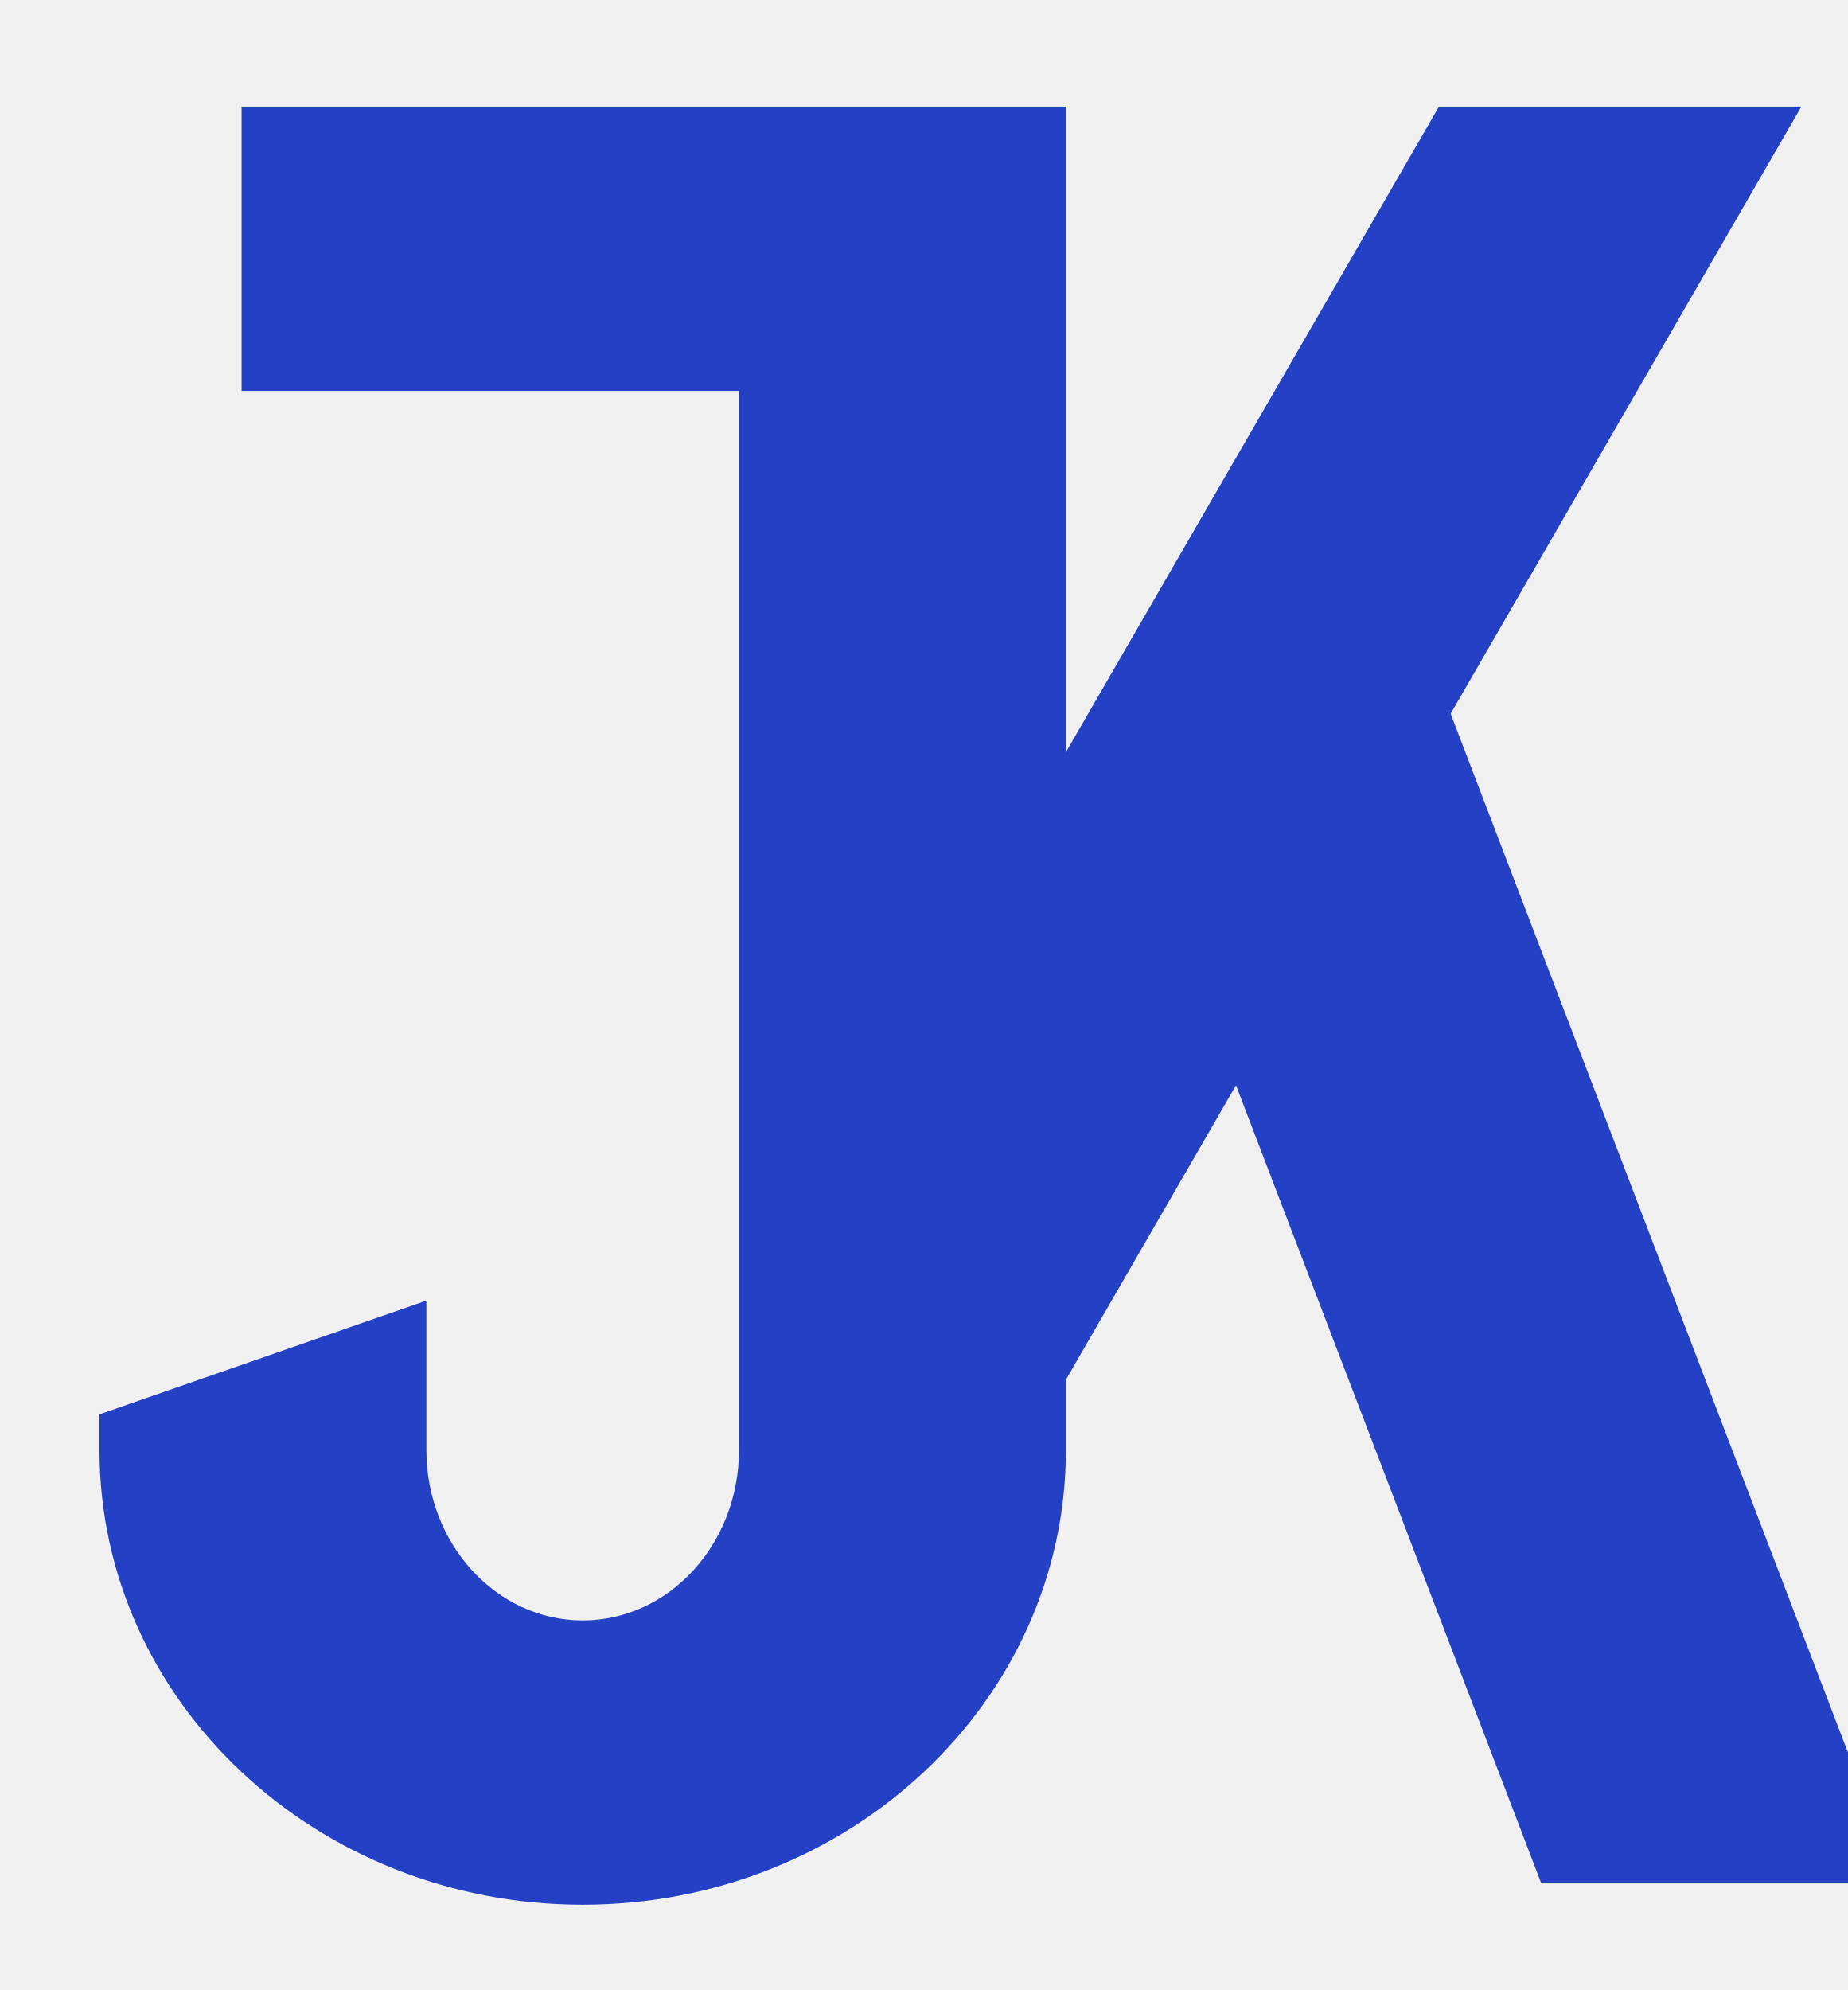
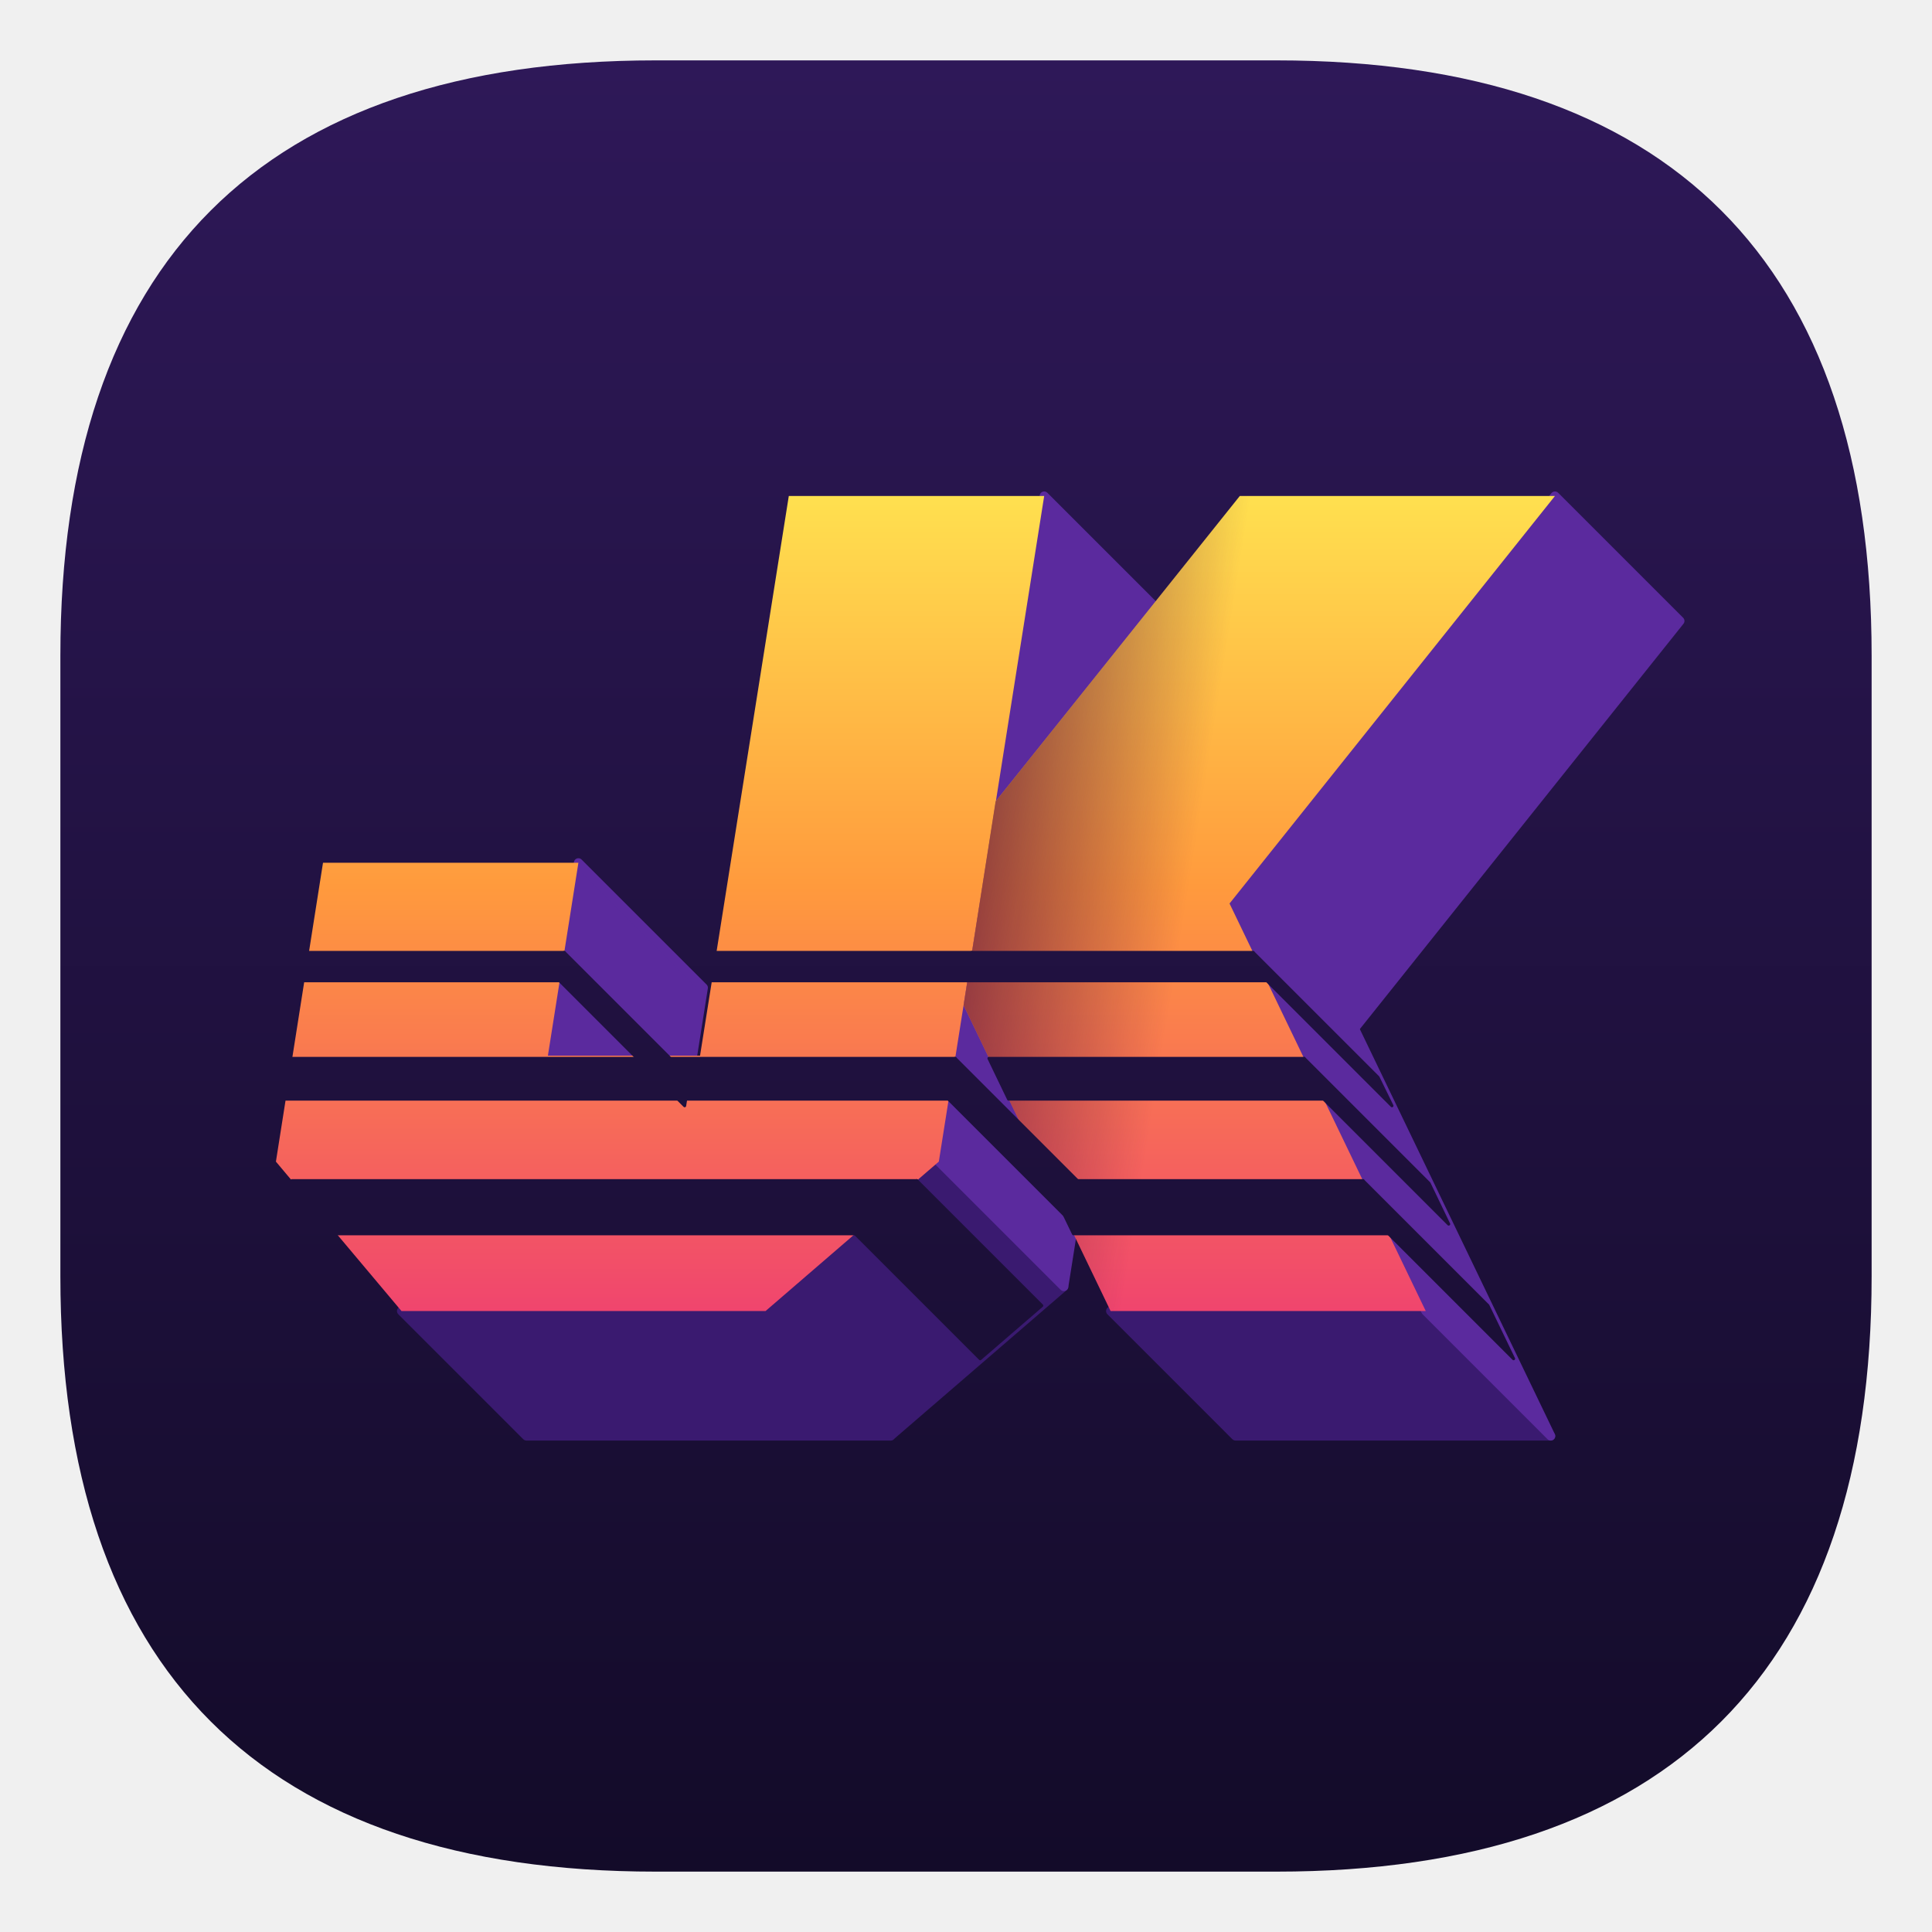
- <svg xmlns="http://www.w3.org/2000/svg" viewBox="3 2 26 28" role="img" aria-label="Jacob Kozin">
-   <path fill="#2440C4" d="M6.4 3.5 L18 3.5 L18 7.5 L6.4 7.5ZM13.4 3.5 L18 3.5 L18 22.4 L13.4 22.4ZM18 22.4 A6.8 6.4 0 0 1 4.4 22.4 V21.9 L9 20.3 V22.4 A2.2 2.4 0 0 0 13.4 22.4ZM16.8 14.66 L23.25 3.5 L28.35 3.5 L16.8 23.49ZM22.4 9.39 L29.71 28.5 L24.69 28.5 L19.38 14.62Z" />
+ <svg xmlns="http://www.w3.org/2000/svg" viewBox="0 0 64 64" role="img" aria-label="Jacob Kozin">
+   <defs>
+     <linearGradient id="sky" x1="0" y1="0" x2="0" y2="1">
+       <stop offset="0" stop-color="#2E1858" />
+       <stop offset="1" stop-color="#130B29" />
+     </linearGradient>
+     <linearGradient id="sun" gradientUnits="userSpaceOnUse" x1="0" y1="16.43" x2="0" y2="43.43">
+       <stop offset="0" stop-color="#FFE04F" />
+       <stop offset=".48" stop-color="#FF9A3D" />
+       <stop offset="1" stop-color="#F0456E" />
+     </linearGradient>
+     <linearGradient id="sh" gradientUnits="userSpaceOnUse" x1="32.45" y1="29.93" x2="39.12" y2="30.99">
+       <stop offset="0" stop-color="#5A0F3C" stop-opacity=".62" />
+       <stop offset="1" stop-color="#5A0F3C" stop-opacity="0" />
+     </linearGradient>
+     <clipPath id="faces">
+       <path d="M26.13 16.43L34.59 16.43L31.1 38.48L25.36 43.43L13.3 43.43L9.14 38.48L10.7 28.58L19.16 28.58L18.15 34.97L23.19 34.97Z" />
+       <path d="M32.98 26.55L41.07 16.43L51.51 16.43L40.73 29.93L47.23 43.43L36.79 43.43L31.92 33.3Z" />
+     </clipPath>
+     <mask id="cut">
+       <rect width="64" height="64" fill="#fff" />
+       <g fill="#000" stroke="#000" stroke-width=".1" stroke-linejoin="round">
+         <path d="M10.23 31.55L18.69 31.55L18.54 32.49L10.08 32.49Z" />
+         <path d="M18.69 31.55L18.54 32.49L22.68 36.63L22.83 35.69Z" />
+         <path d="M23.73 31.55L32.19 31.55L32.04 32.49L23.58 32.49Z" />
+         <path d="M9.68 35.06L31.64 35.06L31.42 36.41L9.46 36.41Z" />
+         <path d="M31.64 35.06L31.42 36.41L35.56 40.55L35.78 39.2Z" />
+         <path d="M9.67 39.11L30.37 39.11L28.33 40.87L11.14 40.87Z" />
+         <path d="M30.37 39.11L28.33 40.87L32.47 45.01L34.51 43.25Z" />
+         <path d="M32.19 31.55L41.51 31.55L41.97 32.49L32.04 32.49Z" />
+         <path d="M41.51 31.55L41.97 32.49L46.11 36.63L45.65 35.69Z" />
+         <path d="M32.76 35.06L43.2 35.06L43.85 36.41L33.41 36.41Z" />
+         <path d="M43.2 35.06L43.85 36.41L47.99 40.55L47.34 39.2Z" />
+         <path d="M34.71 39.11L45.15 39.11L46 40.87L35.56 40.87Z" />
+         <path d="M45.15 39.11L46 40.87L50.14 45.01L49.29 43.25Z" />
+       </g>
+     </mask>
+   </defs>
+   <path d="M21.72 2H42.28C55.3 2 62 8.7 62 21.72V42.28C62 55.3 55.3 62 42.28 62H21.72C8.7 62 2 55.3 2 42.28V21.72C2 8.7 8.7 2 21.72 2Z" fill="url(#sky)" />
+   <g mask="url(#cut)">
+     <path fill="#5B2A9E" stroke="#5B2A9E" stroke-width=".3" stroke-linejoin="round" d="M19.16 28.58L18.15 34.97L22.29 39.11L23.3 32.72Z" />
+     <path fill="#3A1A70" stroke="#3A1A70" stroke-width=".3" stroke-linejoin="round" d="M25.36 43.43L13.3 43.43L17.44 47.57L29.5 47.57Z" />
+     <path fill="#3A1A70" stroke="#3A1A70" stroke-width=".3" stroke-linejoin="round" d="M31.1 38.48L25.36 43.43L29.5 47.57L35.24 42.62Z" />
+     <path fill="#5B2A9E" stroke="#5B2A9E" stroke-width=".3" stroke-linejoin="round" d="M34.59 16.43L31.1 38.48L35.24 42.62L38.73 20.57Z" />
+     <path fill="#5B2A9E" stroke="#5B2A9E" stroke-width=".3" stroke-linejoin="round" d="M51.51 16.43L40.73 29.93L44.87 34.07L55.65 20.57Z" />
+     <path fill="#3A1A70" stroke="#3A1A70" stroke-width=".3" stroke-linejoin="round" d="M47.23 43.43L36.79 43.43L40.93 47.57L51.37 47.57Z" />
+     <path fill="#5B2A9E" stroke="#5B2A9E" stroke-width=".3" stroke-linejoin="round" d="M40.73 29.93L47.23 43.43L51.37 47.57L44.87 34.07Z" />
+     <path fill="url(#sun)" d="M26.13 16.43L34.59 16.43L31.1 38.48L25.36 43.43L13.3 43.43L9.14 38.48L10.7 28.58L19.16 28.58L18.15 34.97L23.19 34.97Z" />
+     <path fill="url(#sun)" d="M32.98 26.55L41.07 16.43L51.51 16.43L40.73 29.93L47.23 43.43L36.79 43.43L31.92 33.3Z" />
+     <path fill="url(#sh)" d="M32.98 26.55L41.07 16.43L51.51 16.43L40.73 29.93L47.23 43.43L36.79 43.43L31.92 33.3Z" />
+   </g>
</svg>
